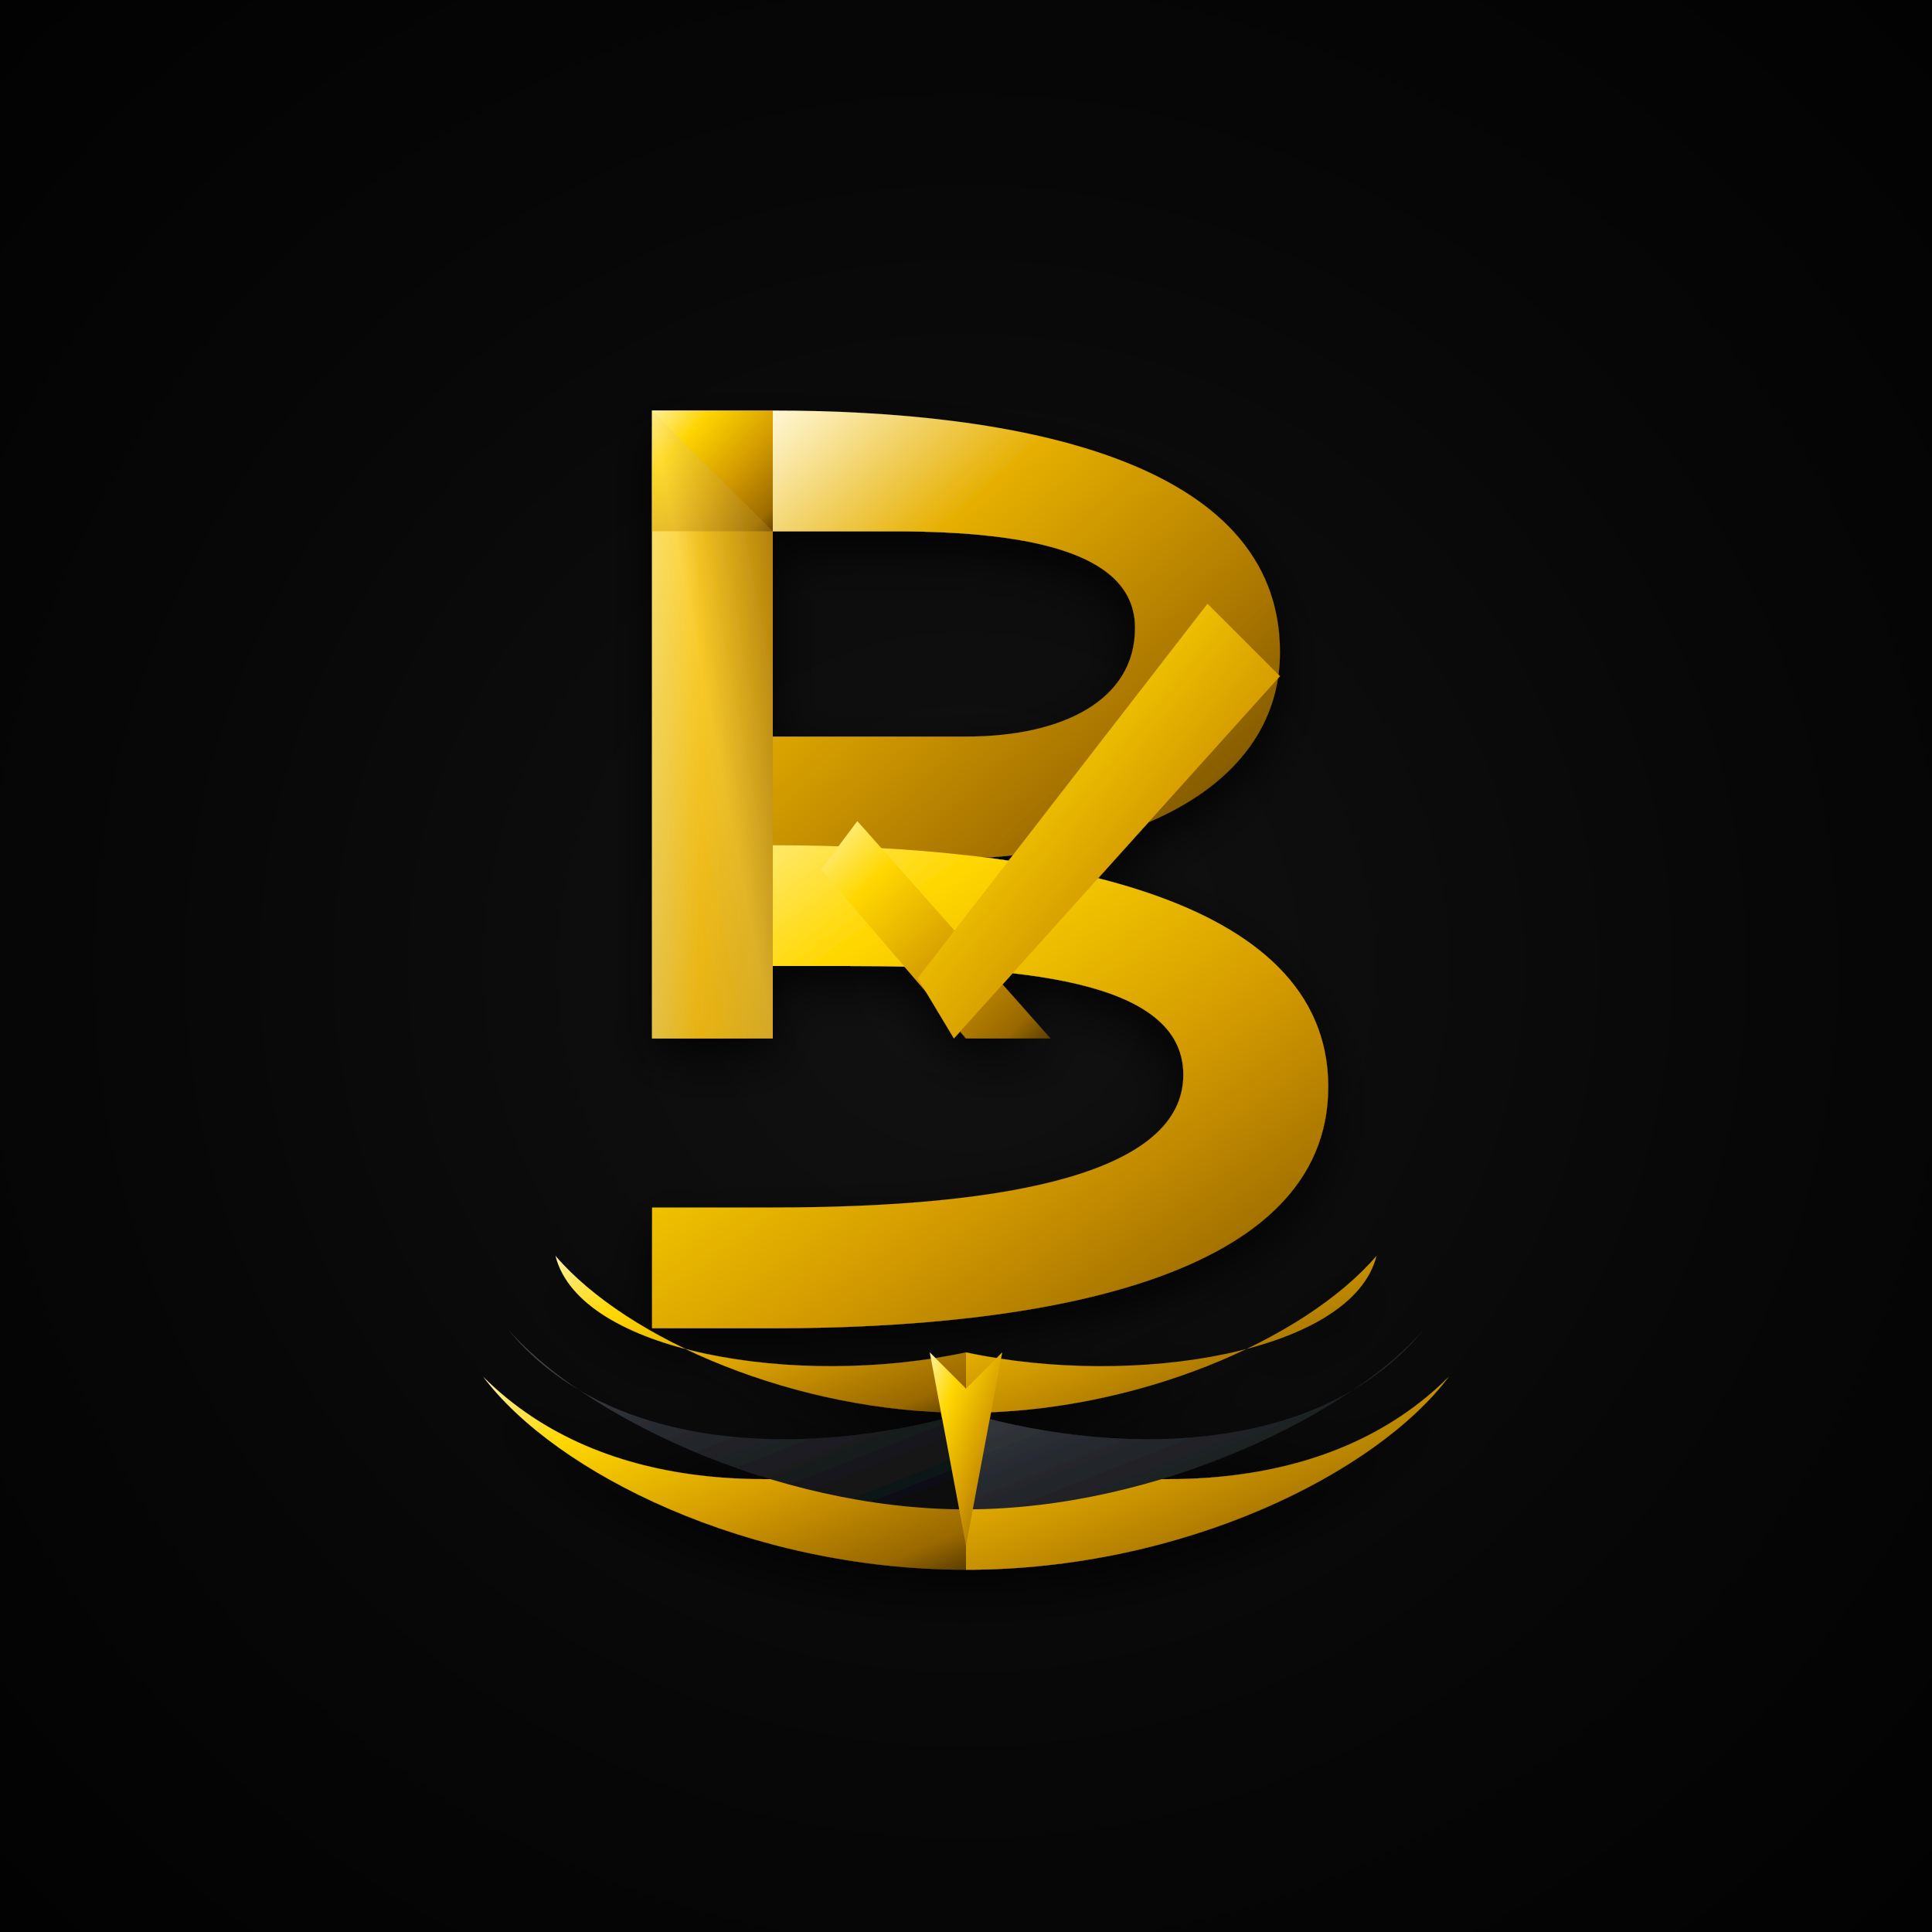
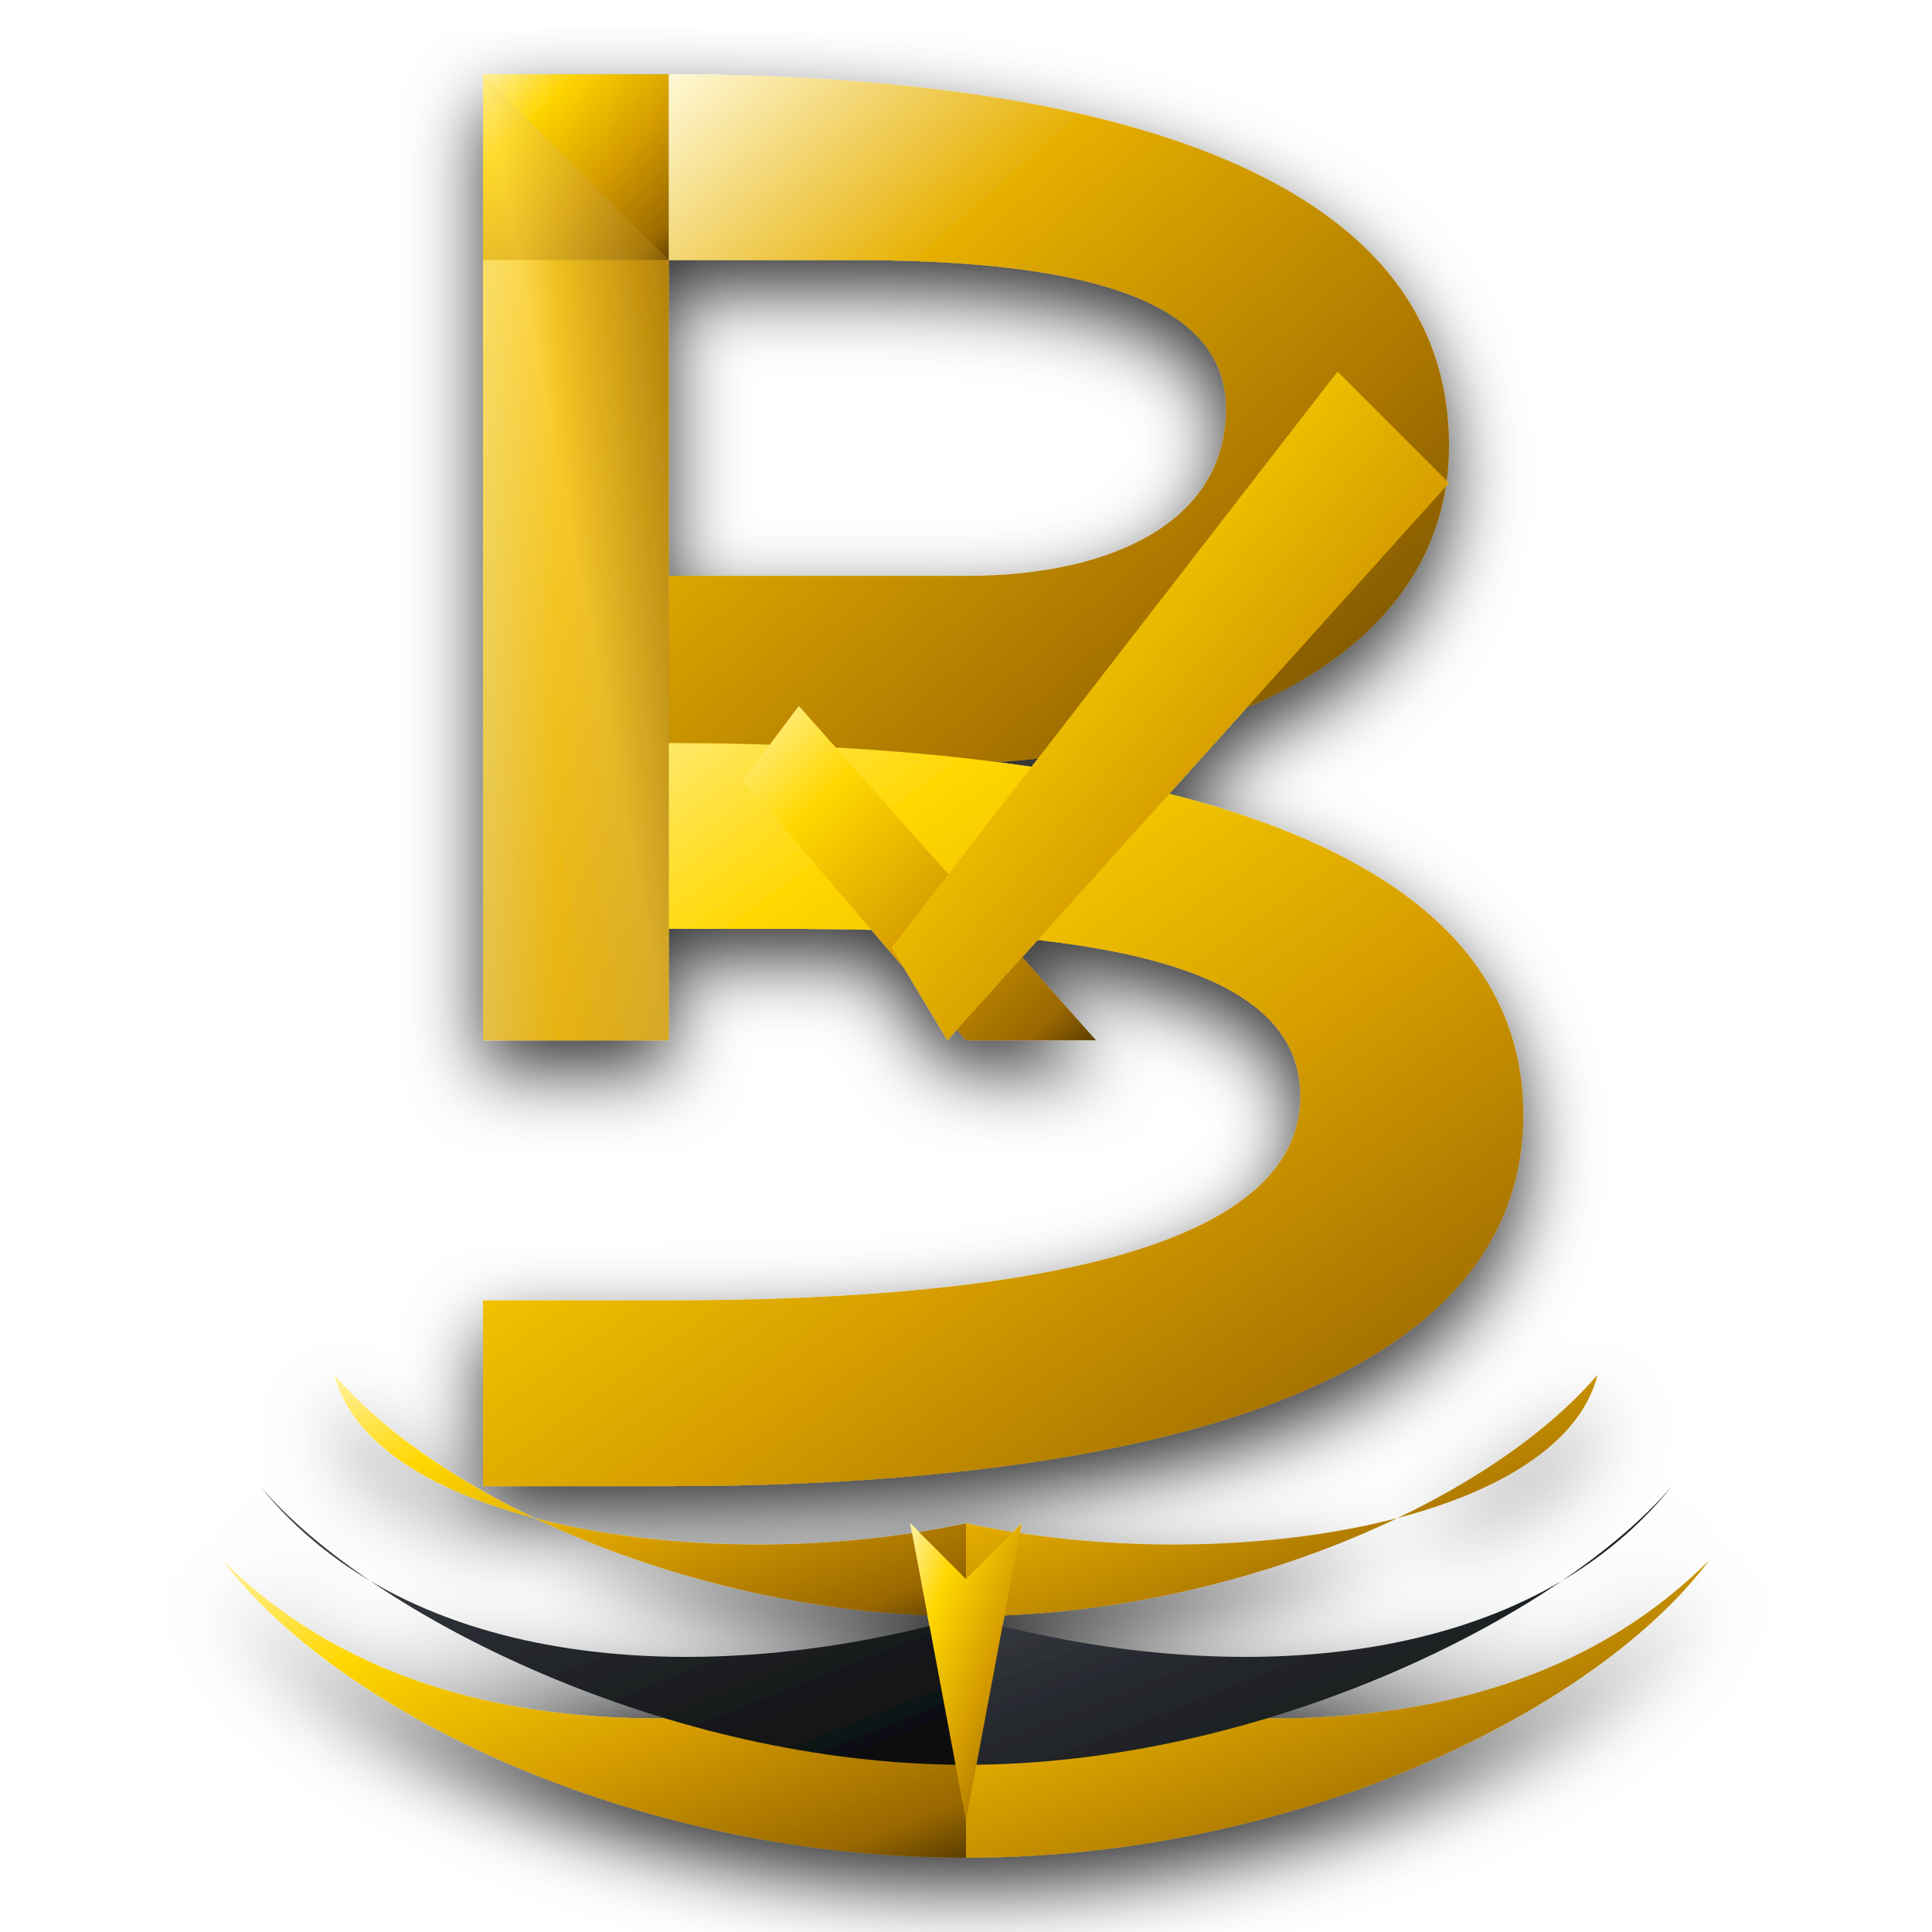
- <svg xmlns="http://www.w3.org/2000/svg" viewBox="0 0 800 800" width="1024" height="1024">
+ <svg xmlns="http://www.w3.org/2000/svg" viewBox="180 150 440 520" width="1024" height="1024">
  <defs>
    <radialGradient id="bgGrad" cx="50%" cy="50%" r="70%">
      <stop offset="0%" stop-color="#121212" />
      <stop offset="60%" stop-color="#070707" />
      <stop offset="100%" stop-color="#020202" />
    </radialGradient>
    <linearGradient id="goldBright" x1="0%" y1="0%" x2="100%" y2="100%">
      <stop offset="0%" stop-color="#FFF2A1" />
      <stop offset="25%" stop-color="#FFD700" />
      <stop offset="60%" stop-color="#D49B00" />
      <stop offset="90%" stop-color="#996800" />
      <stop offset="100%" stop-color="#5C3E00" />
    </linearGradient>
    <linearGradient id="goldFacetLeft" x1="0%" y1="0%" x2="100%" y2="0%">
      <stop offset="0%" stop-color="#FFE875" />
      <stop offset="40%" stop-color="#F2B800" />
      <stop offset="100%" stop-color="#B88200" />
    </linearGradient>
    <linearGradient id="goldFacetRight" x1="0%" y1="0%" x2="100%" y2="100%">
      <stop offset="0%" stop-color="#FFF8D6" />
      <stop offset="30%" stop-color="#E6AF00" />
      <stop offset="70%" stop-color="#A87400" />
      <stop offset="100%" stop-color="#664600" />
    </linearGradient>
    <linearGradient id="darkSteel" x1="0%" y1="0%" x2="100%" y2="100%">
      <stop offset="0%" stop-color="#4A4E54" />
      <stop offset="40%" stop-color="#2A2D32" />
      <stop offset="80%" stop-color="#141618" />
      <stop offset="100%" stop-color="#090A0B" />
    </linearGradient>
    <linearGradient id="goldRim" x1="0%" y1="100%" x2="100%" y2="0%">
      <stop offset="0%" stop-color="#B88200" />
      <stop offset="50%" stop-color="#FFE266" />
      <stop offset="100%" stop-color="#996800" />
    </linearGradient>
    <filter id="goldGlow" x="-20%" y="-20%" width="140%" height="140%">
      <feGaussianBlur stdDeviation="12" result="blur" />
      <feComposite in="SourceGraphic" in2="blur" operator="over" />
    </filter>
    <filter id="subtleShadow" x="-10%" y="-10%" width="120%" height="120%">
      <feDropShadow dx="0" dy="8" stdDeviation="10" flood-color="#000000" flood-opacity="0.8" />
    </filter>
  </defs>
-   <rect width="800" height="800" fill="url(#bgGrad)" />
  <g transform="translate(0, -10)" filter="url(#subtleShadow)">
    <path d="M 270 180 L 320 180 L 320 440 L 270 440 Z" fill="url(#goldFacetLeft)" />
    <path d="M 270 180 L 320 180 L 320 230 L 270 230 Z" fill="url(#goldBright)" opacity="0.9" />
    <path d="M 320 180 C 420 180 530 200 530 280 C 530 330 480 360 410 365 L 320 365 L 320 315 L 400 315 C 440 315 470 300 470 270 C 470 240 430 230 370 230 L 320 230 Z" fill="url(#goldFacetRight)" />
    <path d="M 320 360 C 430 360 550 380 550 460 C 550 540 430 560 320 560 L 270 560 L 270 510 L 320 510 C 420 510 490 495 490 455 C 490 415 420 410 350 410 L 320 410 Z" fill="url(#goldBright)" />
    <path d="M 340 370 L 400 440 L 435 440 L 355 350 Z" fill="url(#goldBright)" />
    <path d="M 395 440 L 530 290 L 500 260 L 380 415 Z" fill="url(#goldBright)" />
    <path d="M 270 180 L 320 230 L 320 440 L 270 440 Z" fill="url(#goldRim)" opacity="0.4" />
    <path d="M 400 610 C 330 630 250 630 200 580 C 230 620 310 660 400 660 C 400 660 400 610 400 610 Z" fill="url(#goldBright)" />
    <path d="M 400 610 C 470 630 550 630 600 580 C 570 620 490 660 400 660 C 400 660 400 610 400 610 Z" fill="url(#goldFacetRight)" />
    <path d="M 400 595 C 330 615 250 610 210 560 C 240 595 320 635 400 635 Z" fill="url(#darkSteel)" />
    <path d="M 400 595 C 470 615 550 610 590 560 C 560 595 480 635 400 635 Z" fill="url(#darkSteel)" />
    <path d="M 400 570 C 330 585 240 570 230 530 C 260 565 330 595 400 595 Z" fill="url(#goldBright)" />
    <path d="M 400 570 C 470 585 560 570 570 530 C 540 565 470 595 400 595 Z" fill="url(#goldFacetRight)" />
    <path d="M 385 570 L 400 650 L 415 570 L 400 585 Z" fill="url(#goldBright)" />
  </g>
</svg>
